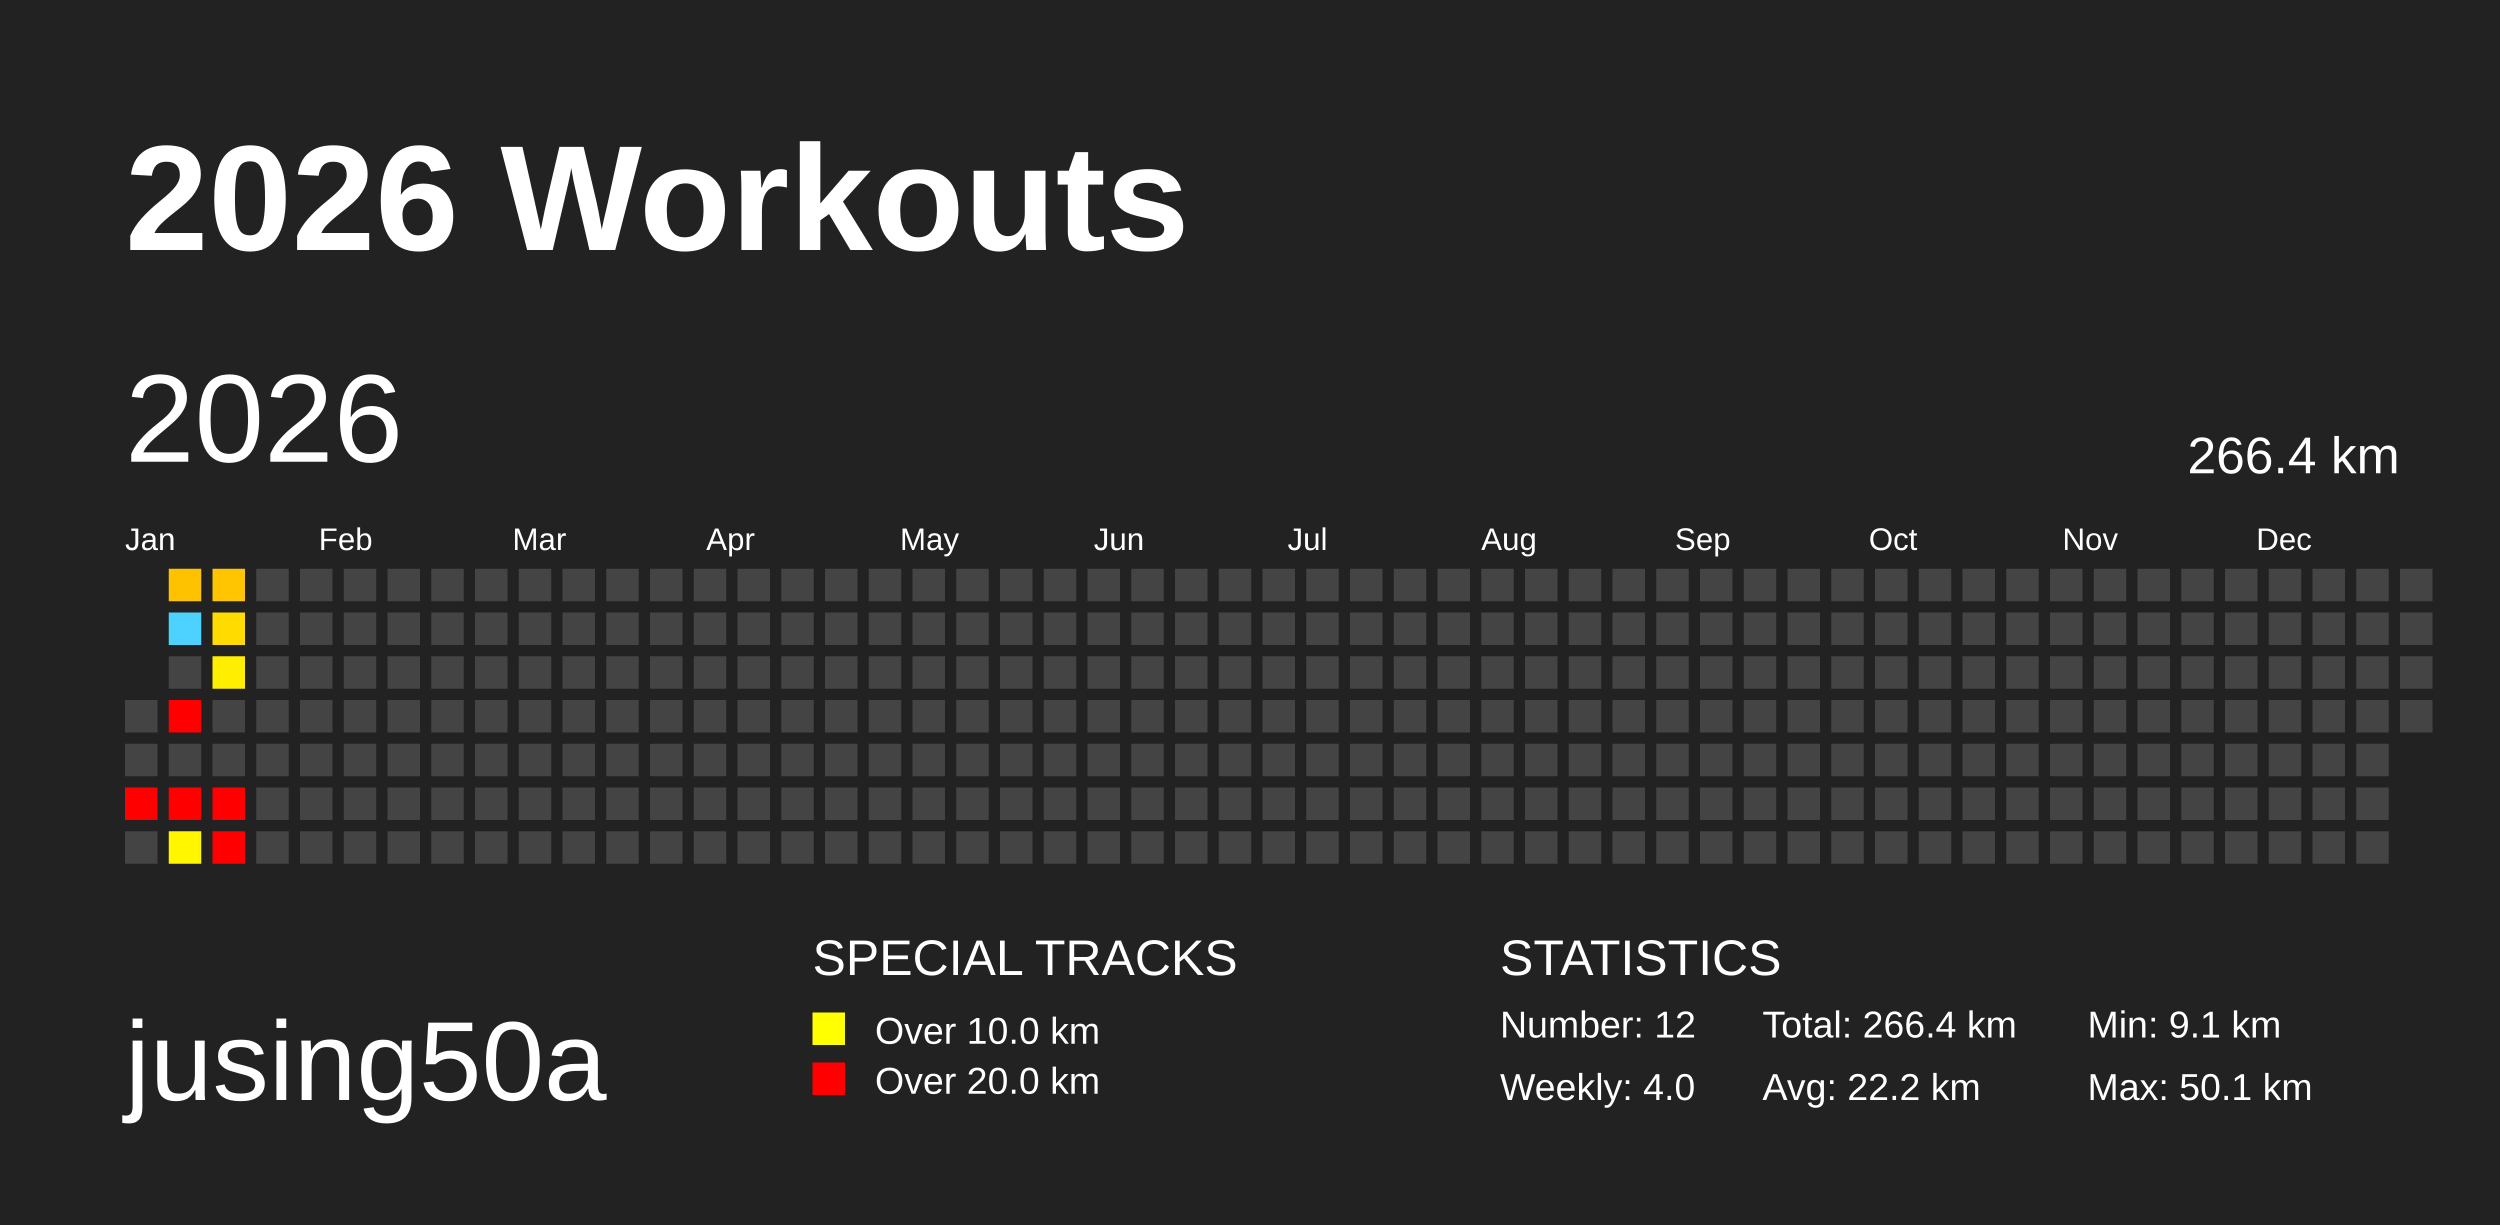
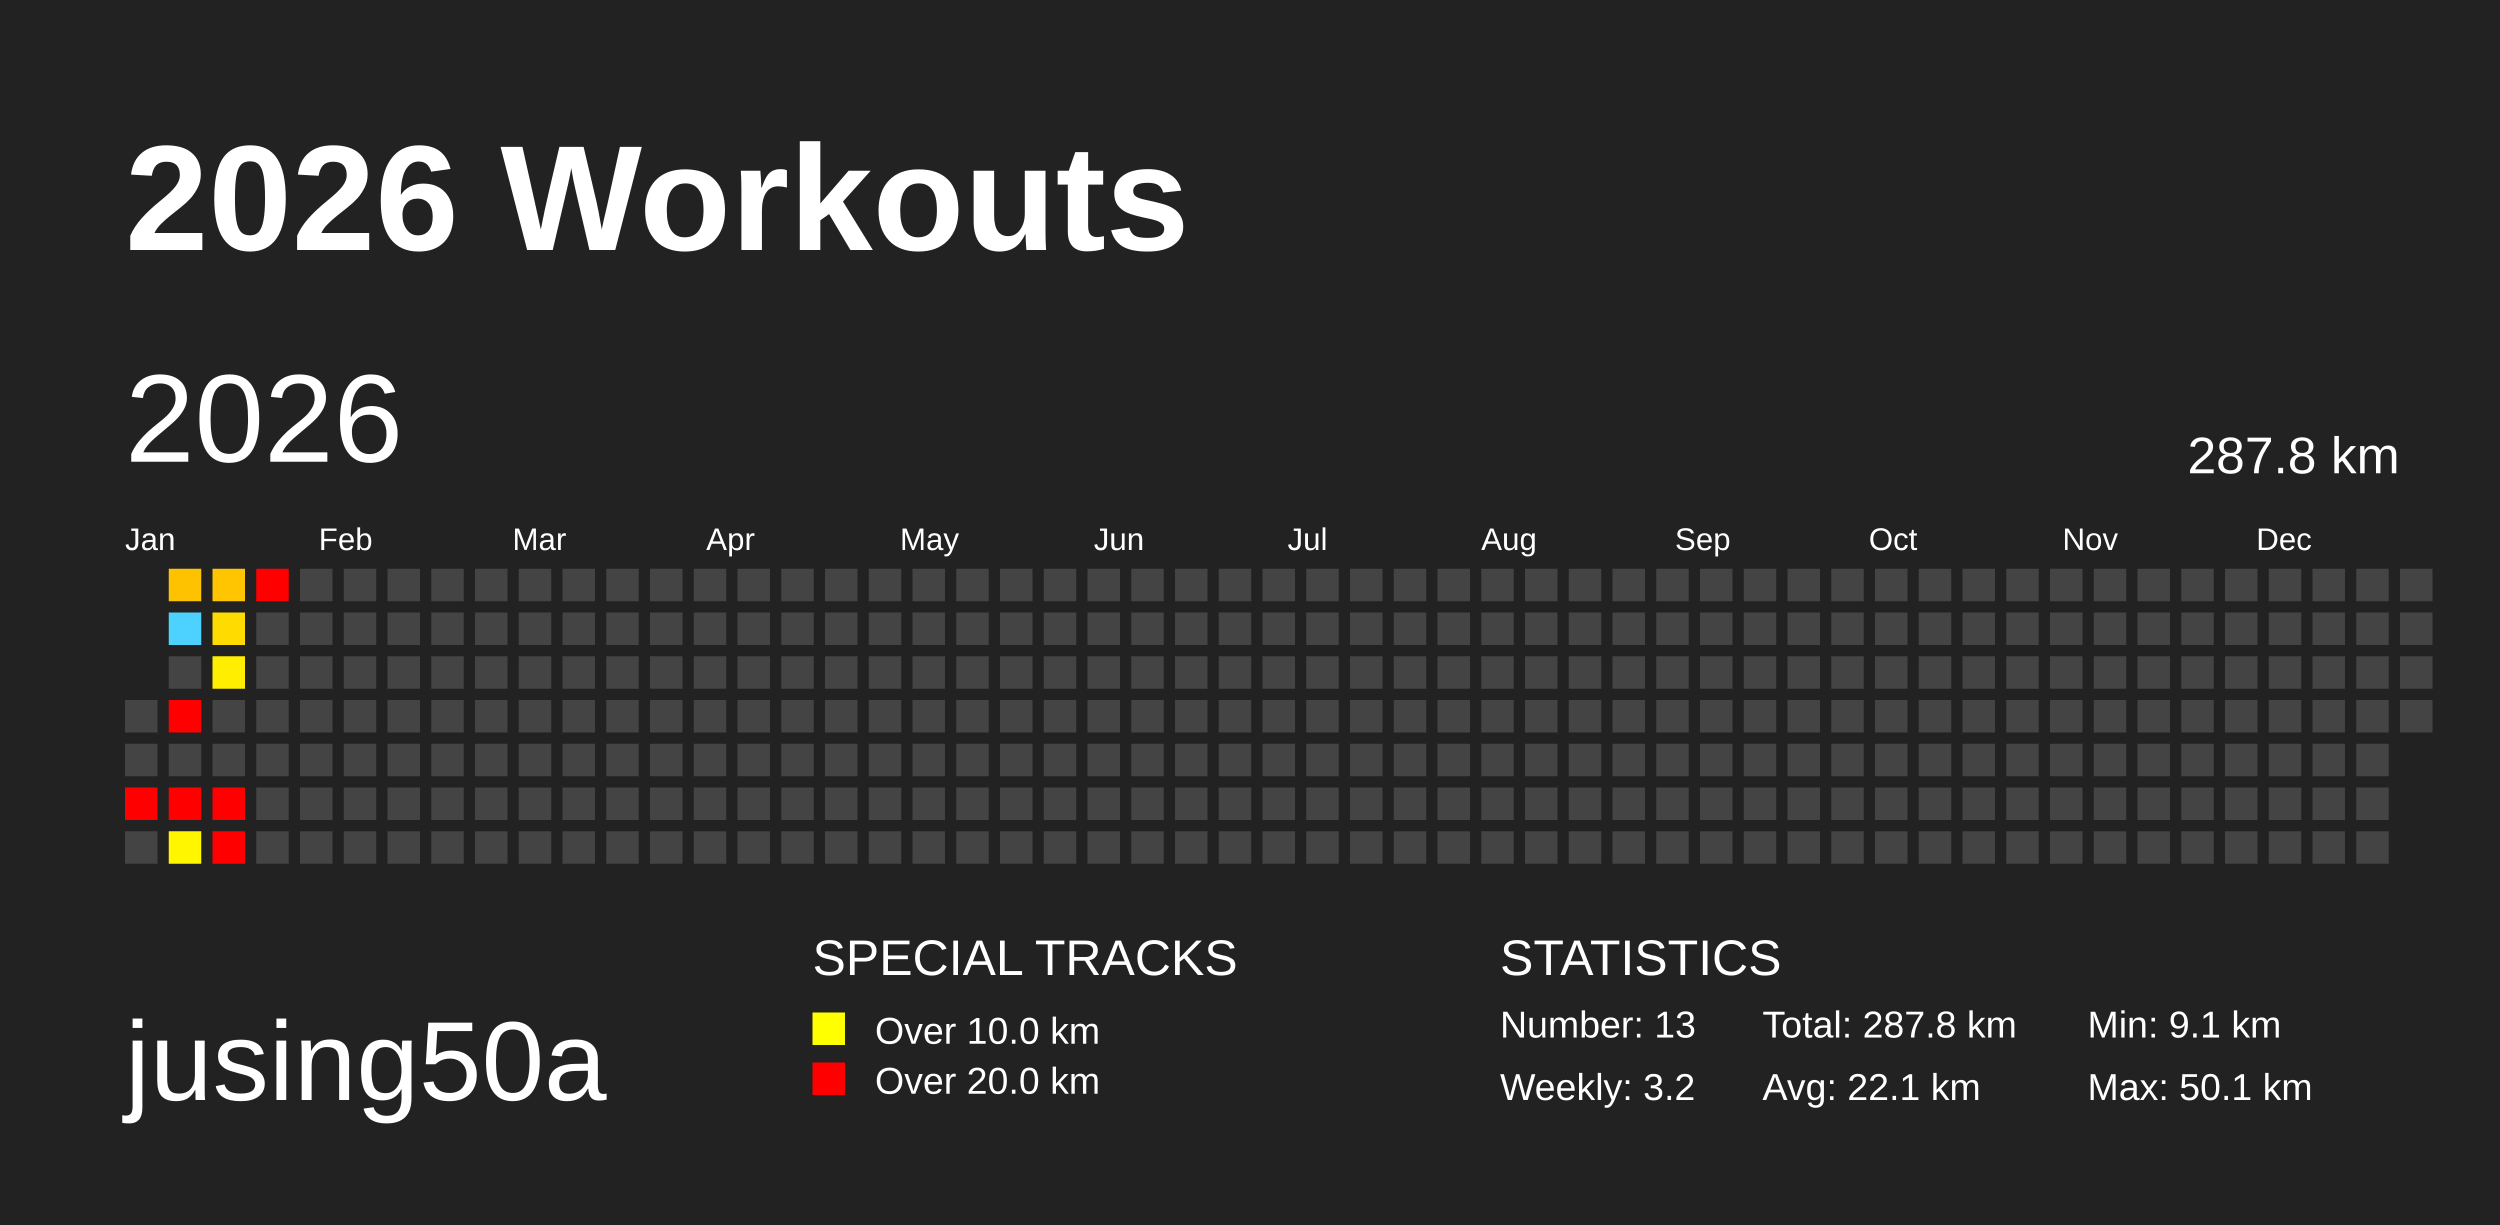
<svg xmlns="http://www.w3.org/2000/svg" baseProfile="full" height="98mm" version="1.1" viewBox="0,0,200,98" width="200mm">
  <defs />
  <rect fill="#222222" height="98" width="200" x="0" y="0" />
  <text fill="#FFFFFF" style="font-size:12px; font-family:Arial; font-weight:bold;" x="10" y="20">2026 Workouts</text>
  <text fill="#FFFFFF" style="font-size:9px; font-family:Arial" x="10" y="88">jusing50a</text>
  <text fill="#FFFFFF" style="font-size:4px; font-family:Arial" x="65" y="78">SPECIAL TRACKS</text>
  <rect fill="yellow" height="2.6" width="2.6" x="65" y="81" />
  <text fill="#FFFFFF" style="font-size:3px; font-family:Arial" x="70" y="83.5">Over 10.0 km</text>
  <rect fill="red" height="2.6" width="2.6" x="65" y="85" />
  <text fill="#FFFFFF" style="font-size:3px; font-family:Arial" x="70" y="87.5">Over 20.0 km</text>
  <text fill="#FFFFFF" style="font-size:4px; font-family:Arial" x="120" y="78">STATISTICS</text>
-   <text fill="#FFFFFF" style="font-size:3px; font-family:Arial" x="120" y="83">Number: 12</text>
-   <text fill="#FFFFFF" style="font-size:3px; font-family:Arial" x="120" y="88">Weekly: 4.0</text>
-   <text fill="#FFFFFF" style="font-size:3px; font-family:Arial" x="141" y="83">Total: 266.4 km</text>
-   <text fill="#FFFFFF" style="font-size:3px; font-family:Arial" x="141" y="88">Avg: 22.2 km</text>
+   <text fill="#FFFFFF" style="font-size:3px; font-family:Arial" x="120" y="83">Number: 13</text>
+   <text fill="#FFFFFF" style="font-size:3px; font-family:Arial" x="120" y="88">Weekly: 3.2</text>
+   <text fill="#FFFFFF" style="font-size:3px; font-family:Arial" x="141" y="83">Total: 287.8 km</text>
+   <text fill="#FFFFFF" style="font-size:3px; font-family:Arial" x="141" y="88">Avg: 22.1 km</text>
  <text fill="#FFFFFF" style="font-size:3px; font-family:Arial" x="167" y="83">Min: 9.1 km</text>
  <text fill="#FFFFFF" style="font-size:3px; font-family:Arial" x="167" y="88">Max: 50.1 km</text>
  <text dominant-baseline="hanging" fill="#FFFFFF" style="font-size:10.0px; font-family:Arial;" x="10" y="30">2026</text>
-   <text dominant-baseline="hanging" fill="#FFFFFF" style="font-size:4.125px; font-family:Arial;" x="175" y="35">266.4 km</text>
+   <text dominant-baseline="hanging" fill="#FFFFFF" style="font-size:4.125px; font-family:Arial;" x="175" y="35">287.8 km</text>
  <text fill="#FFFFFF" style="font-size:2.5px; font-family:Arial" x="10.0" y="44">Jan</text>
  <text fill="#FFFFFF" style="font-size:2.5px; font-family:Arial" x="25.5" y="44">Feb</text>
  <text fill="#FFFFFF" style="font-size:2.5px; font-family:Arial" x="41.0" y="44">Mar</text>
  <text fill="#FFFFFF" style="font-size:2.5px; font-family:Arial" x="56.5" y="44">Apr</text>
  <text fill="#FFFFFF" style="font-size:2.5px; font-family:Arial" x="72.0" y="44">May</text>
  <text fill="#FFFFFF" style="font-size:2.5px; font-family:Arial" x="87.5" y="44">Jun</text>
  <text fill="#FFFFFF" style="font-size:2.5px; font-family:Arial" x="103.0" y="44">Jul</text>
  <text fill="#FFFFFF" style="font-size:2.5px; font-family:Arial" x="118.5" y="44">Aug</text>
  <text fill="#FFFFFF" style="font-size:2.5px; font-family:Arial" x="134.0" y="44">Sep</text>
  <text fill="#FFFFFF" style="font-size:2.5px; font-family:Arial" x="149.5" y="44">Oct</text>
  <text fill="#FFFFFF" style="font-size:2.5px; font-family:Arial" x="165.0" y="44">Nov</text>
  <text fill="#FFFFFF" style="font-size:2.5px; font-family:Arial" x="180.5" y="44">Dec</text>
  <rect fill="#444444" height="2.6" width="2.6" x="10.0" y="56.0" />
  <rect fill="#444444" height="2.6" width="2.6" x="10.0" y="59.5" />
  <rect fill="red" height="2.6" width="2.6" x="10.0" y="63.0" />
  <rect fill="#444444" height="2.6" width="2.6" x="10.0" y="66.5" />
  <rect fill="#ffc200" height="2.6" width="2.6" x="13.5" y="45.5" />
  <rect fill="#4dd2ff" height="2.6" width="2.6" x="13.5" y="49.0" />
  <rect fill="#444444" height="2.6" width="2.6" x="13.5" y="52.5" />
  <rect fill="red" height="2.6" width="2.6" x="13.5" y="56.0" />
  <rect fill="#444444" height="2.6" width="2.6" x="13.5" y="59.5" />
  <rect fill="red" height="2.6" width="2.6" x="13.5" y="63.0" />
  <rect fill="#fff600" height="2.6" width="2.6" x="13.5" y="66.5" />
  <rect fill="#ffc500" height="2.6" width="2.6" x="17.0" y="45.5" />
  <rect fill="#ffdb00" height="2.6" width="2.6" x="17.0" y="49.0" />
  <rect fill="#ffee00" height="2.6" width="2.6" x="17.0" y="52.5" />
  <rect fill="#444444" height="2.6" width="2.6" x="17.0" y="56.0" />
  <rect fill="#444444" height="2.6" width="2.6" x="17.0" y="59.5" />
  <rect fill="red" height="2.6" width="2.6" x="17.0" y="63.0" />
  <rect fill="red" height="2.6" width="2.6" x="17.0" y="66.5" />
-   <rect fill="#444444" height="2.6" width="2.6" x="20.5" y="45.5" />
+   <rect fill="red" height="2.6" width="2.6" x="20.5" y="45.5" />
  <rect fill="#444444" height="2.6" width="2.6" x="20.5" y="49.0" />
  <rect fill="#444444" height="2.6" width="2.6" x="20.5" y="52.5" />
  <rect fill="#444444" height="2.6" width="2.6" x="20.5" y="56.0" />
  <rect fill="#444444" height="2.6" width="2.6" x="20.5" y="59.5" />
  <rect fill="#444444" height="2.6" width="2.6" x="20.5" y="63.0" />
  <rect fill="#444444" height="2.6" width="2.6" x="20.5" y="66.5" />
  <rect fill="#444444" height="2.6" width="2.6" x="24.0" y="45.5" />
  <rect fill="#444444" height="2.6" width="2.6" x="24.0" y="49.0" />
  <rect fill="#444444" height="2.6" width="2.6" x="24.0" y="52.5" />
  <rect fill="#444444" height="2.6" width="2.6" x="24.0" y="56.0" />
  <rect fill="#444444" height="2.6" width="2.6" x="24.0" y="59.5" />
  <rect fill="#444444" height="2.6" width="2.6" x="24.0" y="63.0" />
  <rect fill="#444444" height="2.6" width="2.6" x="24.0" y="66.5" />
  <rect fill="#444444" height="2.6" width="2.6" x="27.5" y="45.5" />
  <rect fill="#444444" height="2.6" width="2.6" x="27.5" y="49.0" />
  <rect fill="#444444" height="2.6" width="2.6" x="27.5" y="52.5" />
  <rect fill="#444444" height="2.6" width="2.6" x="27.5" y="56.0" />
  <rect fill="#444444" height="2.6" width="2.6" x="27.5" y="59.5" />
  <rect fill="#444444" height="2.6" width="2.6" x="27.5" y="63.0" />
  <rect fill="#444444" height="2.6" width="2.6" x="27.5" y="66.5" />
  <rect fill="#444444" height="2.6" width="2.6" x="31.0" y="45.5" />
  <rect fill="#444444" height="2.6" width="2.6" x="31.0" y="49.0" />
  <rect fill="#444444" height="2.6" width="2.6" x="31.0" y="52.5" />
  <rect fill="#444444" height="2.6" width="2.6" x="31.0" y="56.0" />
  <rect fill="#444444" height="2.6" width="2.6" x="31.0" y="59.5" />
  <rect fill="#444444" height="2.6" width="2.6" x="31.0" y="63.0" />
  <rect fill="#444444" height="2.6" width="2.6" x="31.0" y="66.5" />
  <rect fill="#444444" height="2.6" width="2.6" x="34.5" y="45.5" />
  <rect fill="#444444" height="2.6" width="2.6" x="34.5" y="49.0" />
  <rect fill="#444444" height="2.6" width="2.6" x="34.5" y="52.5" />
  <rect fill="#444444" height="2.6" width="2.6" x="34.5" y="56.0" />
  <rect fill="#444444" height="2.6" width="2.6" x="34.5" y="59.5" />
  <rect fill="#444444" height="2.6" width="2.6" x="34.5" y="63.0" />
  <rect fill="#444444" height="2.6" width="2.6" x="34.5" y="66.5" />
  <rect fill="#444444" height="2.6" width="2.6" x="38.0" y="45.5" />
  <rect fill="#444444" height="2.6" width="2.6" x="38.0" y="49.0" />
  <rect fill="#444444" height="2.6" width="2.6" x="38.0" y="52.5" />
  <rect fill="#444444" height="2.6" width="2.6" x="38.0" y="56.0" />
  <rect fill="#444444" height="2.6" width="2.6" x="38.0" y="59.5" />
  <rect fill="#444444" height="2.6" width="2.6" x="38.0" y="63.0" />
  <rect fill="#444444" height="2.6" width="2.6" x="38.0" y="66.5" />
  <rect fill="#444444" height="2.6" width="2.6" x="41.5" y="45.5" />
  <rect fill="#444444" height="2.6" width="2.6" x="41.5" y="49.0" />
  <rect fill="#444444" height="2.6" width="2.6" x="41.5" y="52.5" />
  <rect fill="#444444" height="2.6" width="2.6" x="41.5" y="56.0" />
  <rect fill="#444444" height="2.6" width="2.6" x="41.5" y="59.5" />
  <rect fill="#444444" height="2.6" width="2.6" x="41.5" y="63.0" />
  <rect fill="#444444" height="2.6" width="2.6" x="41.5" y="66.5" />
  <rect fill="#444444" height="2.6" width="2.6" x="45.0" y="45.5" />
  <rect fill="#444444" height="2.6" width="2.6" x="45.0" y="49.0" />
  <rect fill="#444444" height="2.6" width="2.6" x="45.0" y="52.5" />
  <rect fill="#444444" height="2.6" width="2.6" x="45.0" y="56.0" />
  <rect fill="#444444" height="2.6" width="2.6" x="45.0" y="59.5" />
  <rect fill="#444444" height="2.6" width="2.6" x="45.0" y="63.0" />
  <rect fill="#444444" height="2.6" width="2.6" x="45.0" y="66.5" />
  <rect fill="#444444" height="2.6" width="2.6" x="48.5" y="45.5" />
  <rect fill="#444444" height="2.6" width="2.6" x="48.5" y="49.0" />
  <rect fill="#444444" height="2.6" width="2.6" x="48.5" y="52.5" />
  <rect fill="#444444" height="2.6" width="2.6" x="48.5" y="56.0" />
  <rect fill="#444444" height="2.6" width="2.6" x="48.5" y="59.5" />
  <rect fill="#444444" height="2.6" width="2.6" x="48.5" y="63.0" />
  <rect fill="#444444" height="2.6" width="2.6" x="48.5" y="66.5" />
  <rect fill="#444444" height="2.6" width="2.6" x="52.0" y="45.5" />
  <rect fill="#444444" height="2.6" width="2.6" x="52.0" y="49.0" />
  <rect fill="#444444" height="2.6" width="2.6" x="52.0" y="52.5" />
  <rect fill="#444444" height="2.6" width="2.6" x="52.0" y="56.0" />
  <rect fill="#444444" height="2.6" width="2.6" x="52.0" y="59.5" />
  <rect fill="#444444" height="2.6" width="2.6" x="52.0" y="63.0" />
  <rect fill="#444444" height="2.6" width="2.6" x="52.0" y="66.5" />
  <rect fill="#444444" height="2.6" width="2.6" x="55.5" y="45.5" />
  <rect fill="#444444" height="2.6" width="2.6" x="55.5" y="49.0" />
  <rect fill="#444444" height="2.6" width="2.6" x="55.5" y="52.5" />
  <rect fill="#444444" height="2.6" width="2.6" x="55.5" y="56.0" />
  <rect fill="#444444" height="2.6" width="2.6" x="55.5" y="59.5" />
  <rect fill="#444444" height="2.6" width="2.6" x="55.5" y="63.0" />
  <rect fill="#444444" height="2.6" width="2.6" x="55.5" y="66.5" />
  <rect fill="#444444" height="2.6" width="2.6" x="59.0" y="45.5" />
  <rect fill="#444444" height="2.6" width="2.6" x="59.0" y="49.0" />
  <rect fill="#444444" height="2.6" width="2.6" x="59.0" y="52.5" />
  <rect fill="#444444" height="2.6" width="2.6" x="59.0" y="56.0" />
  <rect fill="#444444" height="2.6" width="2.6" x="59.0" y="59.5" />
  <rect fill="#444444" height="2.6" width="2.6" x="59.0" y="63.0" />
  <rect fill="#444444" height="2.6" width="2.6" x="59.0" y="66.5" />
  <rect fill="#444444" height="2.6" width="2.6" x="62.5" y="45.5" />
  <rect fill="#444444" height="2.6" width="2.6" x="62.5" y="49.0" />
  <rect fill="#444444" height="2.6" width="2.6" x="62.5" y="52.5" />
  <rect fill="#444444" height="2.6" width="2.6" x="62.5" y="56.0" />
  <rect fill="#444444" height="2.6" width="2.6" x="62.5" y="59.5" />
  <rect fill="#444444" height="2.6" width="2.6" x="62.5" y="63.0" />
  <rect fill="#444444" height="2.6" width="2.6" x="62.5" y="66.5" />
  <rect fill="#444444" height="2.6" width="2.6" x="66.0" y="45.5" />
  <rect fill="#444444" height="2.6" width="2.6" x="66.0" y="49.0" />
  <rect fill="#444444" height="2.6" width="2.6" x="66.0" y="52.5" />
  <rect fill="#444444" height="2.6" width="2.6" x="66.0" y="56.0" />
  <rect fill="#444444" height="2.6" width="2.6" x="66.0" y="59.5" />
  <rect fill="#444444" height="2.6" width="2.6" x="66.0" y="63.0" />
  <rect fill="#444444" height="2.6" width="2.6" x="66.0" y="66.5" />
  <rect fill="#444444" height="2.6" width="2.6" x="69.5" y="45.5" />
  <rect fill="#444444" height="2.6" width="2.6" x="69.5" y="49.0" />
  <rect fill="#444444" height="2.6" width="2.6" x="69.5" y="52.5" />
  <rect fill="#444444" height="2.6" width="2.6" x="69.5" y="56.0" />
  <rect fill="#444444" height="2.6" width="2.6" x="69.5" y="59.5" />
  <rect fill="#444444" height="2.6" width="2.6" x="69.5" y="63.0" />
  <rect fill="#444444" height="2.6" width="2.6" x="69.5" y="66.5" />
  <rect fill="#444444" height="2.6" width="2.6" x="73.0" y="45.5" />
  <rect fill="#444444" height="2.6" width="2.6" x="73.0" y="49.0" />
  <rect fill="#444444" height="2.6" width="2.6" x="73.0" y="52.5" />
  <rect fill="#444444" height="2.6" width="2.6" x="73.0" y="56.0" />
  <rect fill="#444444" height="2.6" width="2.6" x="73.0" y="59.5" />
  <rect fill="#444444" height="2.6" width="2.6" x="73.0" y="63.0" />
  <rect fill="#444444" height="2.6" width="2.6" x="73.0" y="66.5" />
  <rect fill="#444444" height="2.6" width="2.6" x="76.5" y="45.5" />
  <rect fill="#444444" height="2.6" width="2.6" x="76.5" y="49.0" />
  <rect fill="#444444" height="2.6" width="2.6" x="76.5" y="52.5" />
  <rect fill="#444444" height="2.6" width="2.6" x="76.5" y="56.0" />
  <rect fill="#444444" height="2.6" width="2.6" x="76.5" y="59.5" />
  <rect fill="#444444" height="2.6" width="2.6" x="76.5" y="63.0" />
  <rect fill="#444444" height="2.6" width="2.6" x="76.5" y="66.5" />
  <rect fill="#444444" height="2.6" width="2.6" x="80.0" y="45.5" />
  <rect fill="#444444" height="2.6" width="2.6" x="80.0" y="49.0" />
  <rect fill="#444444" height="2.6" width="2.6" x="80.0" y="52.5" />
  <rect fill="#444444" height="2.6" width="2.6" x="80.0" y="56.0" />
  <rect fill="#444444" height="2.6" width="2.6" x="80.0" y="59.5" />
  <rect fill="#444444" height="2.6" width="2.6" x="80.0" y="63.0" />
  <rect fill="#444444" height="2.6" width="2.6" x="80.0" y="66.5" />
  <rect fill="#444444" height="2.6" width="2.6" x="83.5" y="45.5" />
  <rect fill="#444444" height="2.6" width="2.6" x="83.5" y="49.0" />
  <rect fill="#444444" height="2.6" width="2.6" x="83.5" y="52.5" />
  <rect fill="#444444" height="2.6" width="2.6" x="83.5" y="56.0" />
  <rect fill="#444444" height="2.6" width="2.6" x="83.5" y="59.5" />
  <rect fill="#444444" height="2.6" width="2.6" x="83.5" y="63.0" />
  <rect fill="#444444" height="2.6" width="2.6" x="83.5" y="66.5" />
  <rect fill="#444444" height="2.6" width="2.6" x="87.0" y="45.5" />
  <rect fill="#444444" height="2.6" width="2.6" x="87.0" y="49.0" />
  <rect fill="#444444" height="2.6" width="2.6" x="87.0" y="52.5" />
  <rect fill="#444444" height="2.6" width="2.6" x="87.0" y="56.0" />
  <rect fill="#444444" height="2.6" width="2.6" x="87.0" y="59.5" />
  <rect fill="#444444" height="2.6" width="2.6" x="87.0" y="63.0" />
  <rect fill="#444444" height="2.6" width="2.6" x="87.0" y="66.5" />
  <rect fill="#444444" height="2.6" width="2.6" x="90.5" y="45.5" />
  <rect fill="#444444" height="2.6" width="2.6" x="90.5" y="49.0" />
  <rect fill="#444444" height="2.6" width="2.6" x="90.5" y="52.5" />
  <rect fill="#444444" height="2.6" width="2.6" x="90.5" y="56.0" />
  <rect fill="#444444" height="2.6" width="2.6" x="90.5" y="59.5" />
  <rect fill="#444444" height="2.6" width="2.6" x="90.5" y="63.0" />
  <rect fill="#444444" height="2.6" width="2.6" x="90.5" y="66.5" />
  <rect fill="#444444" height="2.6" width="2.6" x="94.0" y="45.5" />
  <rect fill="#444444" height="2.6" width="2.6" x="94.0" y="49.0" />
  <rect fill="#444444" height="2.6" width="2.6" x="94.0" y="52.5" />
  <rect fill="#444444" height="2.6" width="2.6" x="94.0" y="56.0" />
  <rect fill="#444444" height="2.6" width="2.6" x="94.0" y="59.5" />
  <rect fill="#444444" height="2.6" width="2.6" x="94.0" y="63.0" />
  <rect fill="#444444" height="2.6" width="2.6" x="94.0" y="66.5" />
  <rect fill="#444444" height="2.6" width="2.6" x="97.5" y="45.5" />
  <rect fill="#444444" height="2.6" width="2.6" x="97.5" y="49.0" />
  <rect fill="#444444" height="2.6" width="2.6" x="97.5" y="52.5" />
  <rect fill="#444444" height="2.6" width="2.6" x="97.5" y="56.0" />
  <rect fill="#444444" height="2.6" width="2.6" x="97.5" y="59.5" />
  <rect fill="#444444" height="2.6" width="2.6" x="97.5" y="63.0" />
  <rect fill="#444444" height="2.6" width="2.6" x="97.5" y="66.5" />
  <rect fill="#444444" height="2.6" width="2.6" x="101.0" y="45.5" />
  <rect fill="#444444" height="2.6" width="2.6" x="101.0" y="49.0" />
  <rect fill="#444444" height="2.6" width="2.6" x="101.0" y="52.5" />
  <rect fill="#444444" height="2.6" width="2.6" x="101.0" y="56.0" />
  <rect fill="#444444" height="2.6" width="2.6" x="101.0" y="59.5" />
  <rect fill="#444444" height="2.6" width="2.6" x="101.0" y="63.0" />
  <rect fill="#444444" height="2.6" width="2.6" x="101.0" y="66.5" />
  <rect fill="#444444" height="2.6" width="2.6" x="104.5" y="45.5" />
  <rect fill="#444444" height="2.6" width="2.6" x="104.5" y="49.0" />
  <rect fill="#444444" height="2.6" width="2.6" x="104.5" y="52.5" />
  <rect fill="#444444" height="2.6" width="2.6" x="104.5" y="56.0" />
  <rect fill="#444444" height="2.6" width="2.6" x="104.5" y="59.5" />
  <rect fill="#444444" height="2.6" width="2.6" x="104.5" y="63.0" />
  <rect fill="#444444" height="2.6" width="2.6" x="104.5" y="66.5" />
  <rect fill="#444444" height="2.6" width="2.6" x="108.0" y="45.5" />
  <rect fill="#444444" height="2.6" width="2.6" x="108.0" y="49.0" />
  <rect fill="#444444" height="2.6" width="2.6" x="108.0" y="52.5" />
  <rect fill="#444444" height="2.6" width="2.6" x="108.0" y="56.0" />
  <rect fill="#444444" height="2.6" width="2.6" x="108.0" y="59.5" />
  <rect fill="#444444" height="2.6" width="2.6" x="108.0" y="63.0" />
  <rect fill="#444444" height="2.6" width="2.6" x="108.0" y="66.5" />
  <rect fill="#444444" height="2.6" width="2.6" x="111.5" y="45.5" />
  <rect fill="#444444" height="2.6" width="2.6" x="111.5" y="49.0" />
  <rect fill="#444444" height="2.6" width="2.6" x="111.5" y="52.5" />
  <rect fill="#444444" height="2.6" width="2.6" x="111.5" y="56.0" />
  <rect fill="#444444" height="2.6" width="2.6" x="111.5" y="59.5" />
  <rect fill="#444444" height="2.6" width="2.6" x="111.5" y="63.0" />
  <rect fill="#444444" height="2.6" width="2.6" x="111.5" y="66.5" />
  <rect fill="#444444" height="2.6" width="2.6" x="115.0" y="45.5" />
  <rect fill="#444444" height="2.6" width="2.6" x="115.0" y="49.0" />
  <rect fill="#444444" height="2.6" width="2.6" x="115.0" y="52.5" />
  <rect fill="#444444" height="2.6" width="2.6" x="115.0" y="56.0" />
  <rect fill="#444444" height="2.6" width="2.6" x="115.0" y="59.5" />
  <rect fill="#444444" height="2.6" width="2.6" x="115.0" y="63.0" />
  <rect fill="#444444" height="2.6" width="2.6" x="115.0" y="66.5" />
  <rect fill="#444444" height="2.6" width="2.6" x="118.5" y="45.5" />
  <rect fill="#444444" height="2.6" width="2.6" x="118.5" y="49.0" />
  <rect fill="#444444" height="2.6" width="2.6" x="118.5" y="52.5" />
  <rect fill="#444444" height="2.6" width="2.6" x="118.5" y="56.0" />
  <rect fill="#444444" height="2.6" width="2.6" x="118.5" y="59.5" />
  <rect fill="#444444" height="2.6" width="2.6" x="118.5" y="63.0" />
  <rect fill="#444444" height="2.6" width="2.6" x="118.5" y="66.5" />
  <rect fill="#444444" height="2.6" width="2.6" x="122.0" y="45.5" />
  <rect fill="#444444" height="2.6" width="2.6" x="122.0" y="49.0" />
  <rect fill="#444444" height="2.6" width="2.6" x="122.0" y="52.5" />
  <rect fill="#444444" height="2.6" width="2.6" x="122.0" y="56.0" />
  <rect fill="#444444" height="2.6" width="2.6" x="122.0" y="59.5" />
  <rect fill="#444444" height="2.6" width="2.6" x="122.0" y="63.0" />
  <rect fill="#444444" height="2.6" width="2.6" x="122.0" y="66.5" />
  <rect fill="#444444" height="2.6" width="2.6" x="125.5" y="45.5" />
  <rect fill="#444444" height="2.6" width="2.6" x="125.5" y="49.0" />
  <rect fill="#444444" height="2.6" width="2.6" x="125.5" y="52.5" />
  <rect fill="#444444" height="2.6" width="2.6" x="125.5" y="56.0" />
  <rect fill="#444444" height="2.6" width="2.6" x="125.5" y="59.5" />
  <rect fill="#444444" height="2.6" width="2.6" x="125.5" y="63.0" />
  <rect fill="#444444" height="2.6" width="2.6" x="125.5" y="66.5" />
  <rect fill="#444444" height="2.6" width="2.6" x="129.0" y="45.5" />
  <rect fill="#444444" height="2.6" width="2.6" x="129.0" y="49.0" />
  <rect fill="#444444" height="2.6" width="2.6" x="129.0" y="52.5" />
  <rect fill="#444444" height="2.6" width="2.6" x="129.0" y="56.0" />
  <rect fill="#444444" height="2.6" width="2.6" x="129.0" y="59.5" />
  <rect fill="#444444" height="2.6" width="2.6" x="129.0" y="63.0" />
  <rect fill="#444444" height="2.6" width="2.6" x="129.0" y="66.5" />
  <rect fill="#444444" height="2.6" width="2.6" x="132.5" y="45.5" />
  <rect fill="#444444" height="2.6" width="2.6" x="132.5" y="49.0" />
  <rect fill="#444444" height="2.6" width="2.6" x="132.5" y="52.5" />
  <rect fill="#444444" height="2.6" width="2.6" x="132.5" y="56.0" />
  <rect fill="#444444" height="2.6" width="2.6" x="132.5" y="59.5" />
  <rect fill="#444444" height="2.6" width="2.6" x="132.5" y="63.0" />
  <rect fill="#444444" height="2.6" width="2.6" x="132.5" y="66.5" />
  <rect fill="#444444" height="2.6" width="2.6" x="136.0" y="45.5" />
  <rect fill="#444444" height="2.6" width="2.6" x="136.0" y="49.0" />
  <rect fill="#444444" height="2.6" width="2.6" x="136.0" y="52.5" />
  <rect fill="#444444" height="2.6" width="2.6" x="136.0" y="56.0" />
  <rect fill="#444444" height="2.6" width="2.6" x="136.0" y="59.5" />
  <rect fill="#444444" height="2.6" width="2.6" x="136.0" y="63.0" />
  <rect fill="#444444" height="2.6" width="2.6" x="136.0" y="66.5" />
  <rect fill="#444444" height="2.6" width="2.6" x="139.5" y="45.5" />
  <rect fill="#444444" height="2.6" width="2.6" x="139.5" y="49.0" />
  <rect fill="#444444" height="2.6" width="2.6" x="139.5" y="52.5" />
  <rect fill="#444444" height="2.6" width="2.6" x="139.5" y="56.0" />
  <rect fill="#444444" height="2.6" width="2.6" x="139.5" y="59.5" />
  <rect fill="#444444" height="2.6" width="2.6" x="139.5" y="63.0" />
  <rect fill="#444444" height="2.6" width="2.6" x="139.5" y="66.5" />
  <rect fill="#444444" height="2.6" width="2.6" x="143.0" y="45.5" />
  <rect fill="#444444" height="2.6" width="2.6" x="143.0" y="49.0" />
  <rect fill="#444444" height="2.6" width="2.6" x="143.0" y="52.5" />
  <rect fill="#444444" height="2.6" width="2.6" x="143.0" y="56.0" />
  <rect fill="#444444" height="2.6" width="2.6" x="143.0" y="59.5" />
  <rect fill="#444444" height="2.6" width="2.6" x="143.0" y="63.0" />
  <rect fill="#444444" height="2.6" width="2.6" x="143.0" y="66.5" />
  <rect fill="#444444" height="2.6" width="2.6" x="146.5" y="45.5" />
  <rect fill="#444444" height="2.6" width="2.6" x="146.5" y="49.0" />
  <rect fill="#444444" height="2.6" width="2.6" x="146.5" y="52.5" />
  <rect fill="#444444" height="2.6" width="2.6" x="146.5" y="56.0" />
  <rect fill="#444444" height="2.6" width="2.6" x="146.5" y="59.5" />
  <rect fill="#444444" height="2.6" width="2.6" x="146.5" y="63.0" />
  <rect fill="#444444" height="2.6" width="2.6" x="146.5" y="66.5" />
  <rect fill="#444444" height="2.6" width="2.6" x="150.0" y="45.5" />
  <rect fill="#444444" height="2.6" width="2.6" x="150.0" y="49.0" />
  <rect fill="#444444" height="2.6" width="2.6" x="150.0" y="52.5" />
  <rect fill="#444444" height="2.6" width="2.6" x="150.0" y="56.0" />
  <rect fill="#444444" height="2.6" width="2.6" x="150.0" y="59.5" />
  <rect fill="#444444" height="2.6" width="2.6" x="150.0" y="63.0" />
  <rect fill="#444444" height="2.6" width="2.6" x="150.0" y="66.5" />
  <rect fill="#444444" height="2.6" width="2.6" x="153.5" y="45.5" />
  <rect fill="#444444" height="2.6" width="2.6" x="153.5" y="49.0" />
  <rect fill="#444444" height="2.6" width="2.6" x="153.5" y="52.5" />
  <rect fill="#444444" height="2.6" width="2.6" x="153.5" y="56.0" />
  <rect fill="#444444" height="2.6" width="2.6" x="153.5" y="59.5" />
  <rect fill="#444444" height="2.6" width="2.6" x="153.5" y="63.0" />
  <rect fill="#444444" height="2.6" width="2.6" x="153.5" y="66.5" />
  <rect fill="#444444" height="2.6" width="2.6" x="157.0" y="45.5" />
  <rect fill="#444444" height="2.6" width="2.6" x="157.0" y="49.0" />
  <rect fill="#444444" height="2.6" width="2.6" x="157.0" y="52.5" />
  <rect fill="#444444" height="2.6" width="2.6" x="157.0" y="56.0" />
  <rect fill="#444444" height="2.6" width="2.6" x="157.0" y="59.5" />
  <rect fill="#444444" height="2.6" width="2.6" x="157.0" y="63.0" />
  <rect fill="#444444" height="2.6" width="2.6" x="157.0" y="66.5" />
  <rect fill="#444444" height="2.6" width="2.6" x="160.5" y="45.5" />
  <rect fill="#444444" height="2.6" width="2.6" x="160.5" y="49.0" />
  <rect fill="#444444" height="2.6" width="2.6" x="160.5" y="52.5" />
  <rect fill="#444444" height="2.6" width="2.6" x="160.5" y="56.0" />
  <rect fill="#444444" height="2.6" width="2.6" x="160.5" y="59.5" />
  <rect fill="#444444" height="2.6" width="2.6" x="160.5" y="63.0" />
  <rect fill="#444444" height="2.6" width="2.6" x="160.5" y="66.5" />
  <rect fill="#444444" height="2.6" width="2.6" x="164.0" y="45.5" />
  <rect fill="#444444" height="2.6" width="2.6" x="164.0" y="49.0" />
  <rect fill="#444444" height="2.6" width="2.6" x="164.0" y="52.5" />
  <rect fill="#444444" height="2.6" width="2.6" x="164.0" y="56.0" />
  <rect fill="#444444" height="2.6" width="2.6" x="164.0" y="59.5" />
  <rect fill="#444444" height="2.6" width="2.6" x="164.0" y="63.0" />
  <rect fill="#444444" height="2.6" width="2.6" x="164.0" y="66.5" />
  <rect fill="#444444" height="2.6" width="2.6" x="167.5" y="45.5" />
  <rect fill="#444444" height="2.6" width="2.6" x="167.5" y="49.0" />
  <rect fill="#444444" height="2.6" width="2.6" x="167.5" y="52.5" />
  <rect fill="#444444" height="2.6" width="2.6" x="167.5" y="56.0" />
  <rect fill="#444444" height="2.6" width="2.6" x="167.5" y="59.5" />
  <rect fill="#444444" height="2.6" width="2.6" x="167.5" y="63.0" />
  <rect fill="#444444" height="2.6" width="2.6" x="167.5" y="66.5" />
  <rect fill="#444444" height="2.6" width="2.6" x="171.0" y="45.5" />
  <rect fill="#444444" height="2.6" width="2.6" x="171.0" y="49.0" />
  <rect fill="#444444" height="2.6" width="2.6" x="171.0" y="52.5" />
  <rect fill="#444444" height="2.6" width="2.6" x="171.0" y="56.0" />
  <rect fill="#444444" height="2.6" width="2.6" x="171.0" y="59.5" />
  <rect fill="#444444" height="2.6" width="2.6" x="171.0" y="63.0" />
  <rect fill="#444444" height="2.6" width="2.6" x="171.0" y="66.5" />
  <rect fill="#444444" height="2.6" width="2.6" x="174.5" y="45.5" />
  <rect fill="#444444" height="2.6" width="2.6" x="174.5" y="49.0" />
  <rect fill="#444444" height="2.6" width="2.6" x="174.5" y="52.5" />
  <rect fill="#444444" height="2.6" width="2.6" x="174.5" y="56.0" />
  <rect fill="#444444" height="2.6" width="2.6" x="174.5" y="59.5" />
  <rect fill="#444444" height="2.6" width="2.6" x="174.5" y="63.0" />
  <rect fill="#444444" height="2.6" width="2.6" x="174.5" y="66.5" />
  <rect fill="#444444" height="2.6" width="2.6" x="178.0" y="45.5" />
  <rect fill="#444444" height="2.6" width="2.6" x="178.0" y="49.0" />
  <rect fill="#444444" height="2.6" width="2.6" x="178.0" y="52.5" />
  <rect fill="#444444" height="2.6" width="2.6" x="178.0" y="56.0" />
  <rect fill="#444444" height="2.6" width="2.6" x="178.0" y="59.5" />
  <rect fill="#444444" height="2.6" width="2.6" x="178.0" y="63.0" />
  <rect fill="#444444" height="2.6" width="2.6" x="178.0" y="66.5" />
  <rect fill="#444444" height="2.6" width="2.6" x="181.5" y="45.5" />
  <rect fill="#444444" height="2.6" width="2.6" x="181.5" y="49.0" />
  <rect fill="#444444" height="2.6" width="2.6" x="181.5" y="52.5" />
  <rect fill="#444444" height="2.6" width="2.6" x="181.5" y="56.0" />
  <rect fill="#444444" height="2.6" width="2.6" x="181.5" y="59.5" />
  <rect fill="#444444" height="2.6" width="2.6" x="181.5" y="63.0" />
  <rect fill="#444444" height="2.6" width="2.6" x="181.5" y="66.5" />
  <rect fill="#444444" height="2.6" width="2.6" x="185.0" y="45.5" />
  <rect fill="#444444" height="2.6" width="2.6" x="185.0" y="49.0" />
  <rect fill="#444444" height="2.6" width="2.6" x="185.0" y="52.5" />
  <rect fill="#444444" height="2.6" width="2.6" x="185.0" y="56.0" />
  <rect fill="#444444" height="2.6" width="2.6" x="185.0" y="59.5" />
  <rect fill="#444444" height="2.6" width="2.6" x="185.0" y="63.0" />
  <rect fill="#444444" height="2.6" width="2.6" x="185.0" y="66.5" />
  <rect fill="#444444" height="2.6" width="2.6" x="188.5" y="45.5" />
  <rect fill="#444444" height="2.6" width="2.6" x="188.5" y="49.0" />
  <rect fill="#444444" height="2.6" width="2.6" x="188.5" y="52.5" />
  <rect fill="#444444" height="2.6" width="2.6" x="188.5" y="56.0" />
  <rect fill="#444444" height="2.6" width="2.6" x="188.5" y="59.5" />
  <rect fill="#444444" height="2.6" width="2.6" x="188.5" y="63.0" />
  <rect fill="#444444" height="2.6" width="2.6" x="188.5" y="66.5" />
  <rect fill="#444444" height="2.6" width="2.6" x="192.0" y="45.5" />
  <rect fill="#444444" height="2.6" width="2.6" x="192.0" y="49.0" />
  <rect fill="#444444" height="2.6" width="2.6" x="192.0" y="52.5" />
  <rect fill="#444444" height="2.6" width="2.6" x="192.0" y="56.0" />
</svg>
